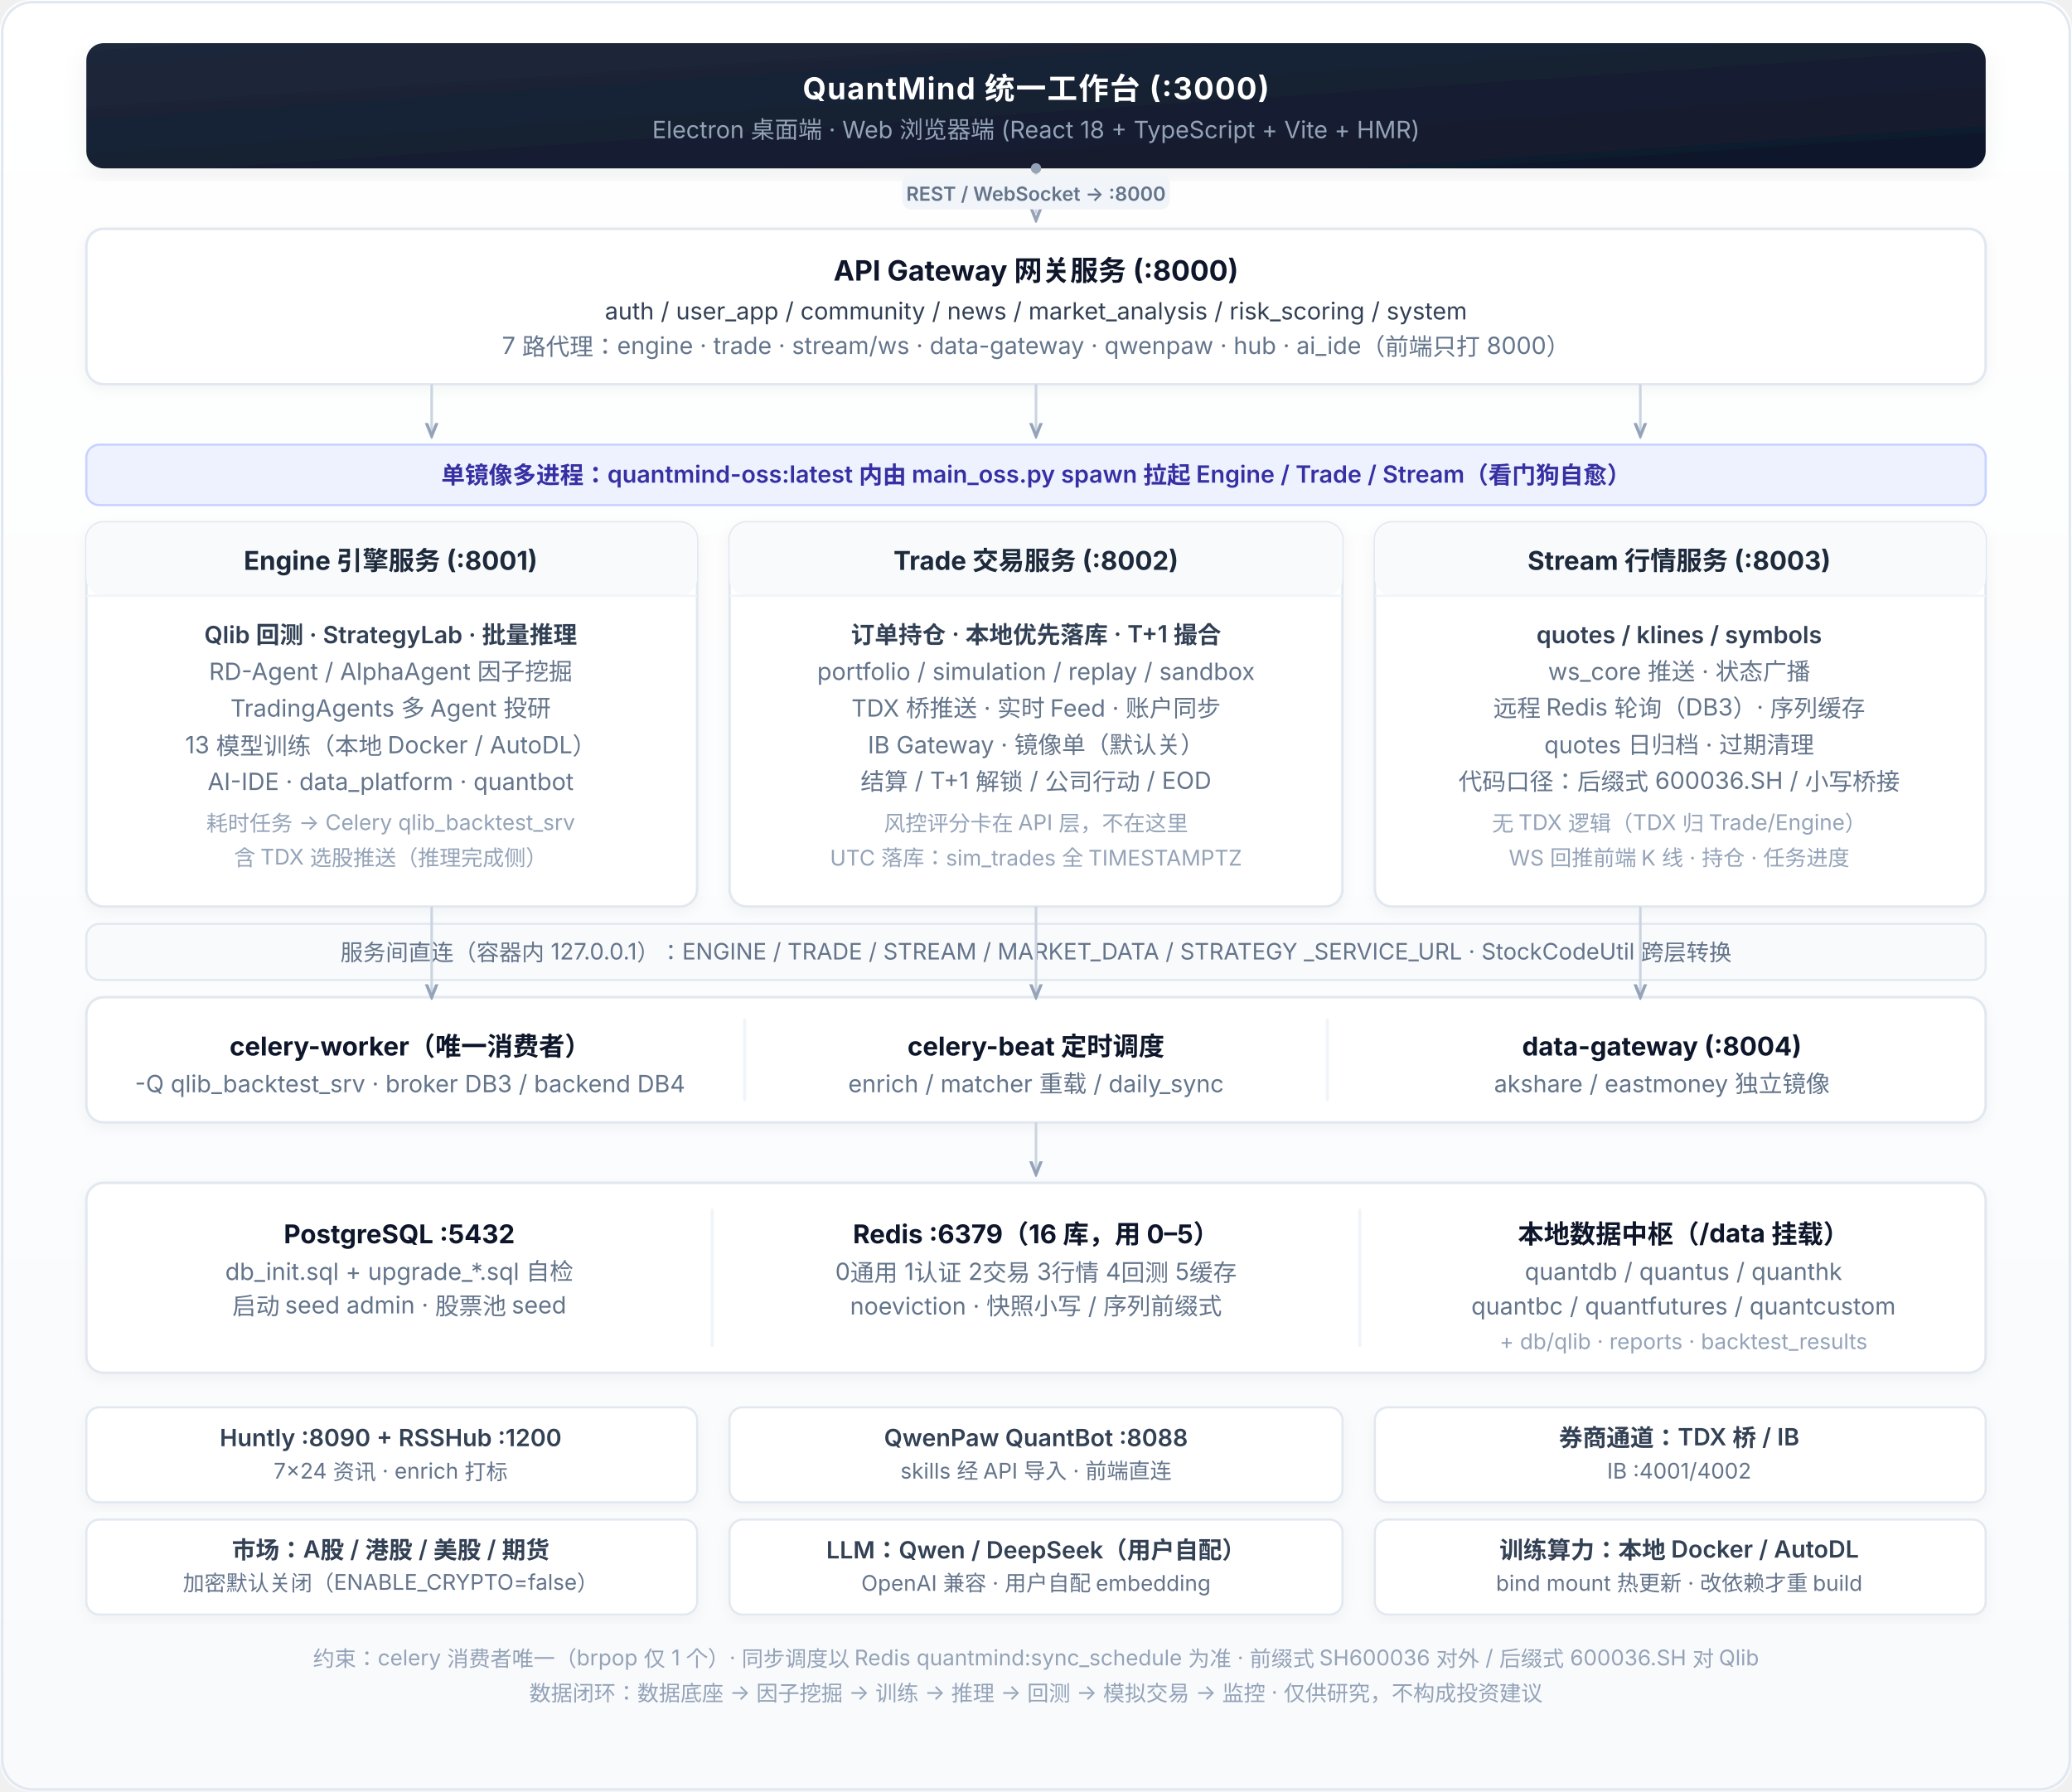
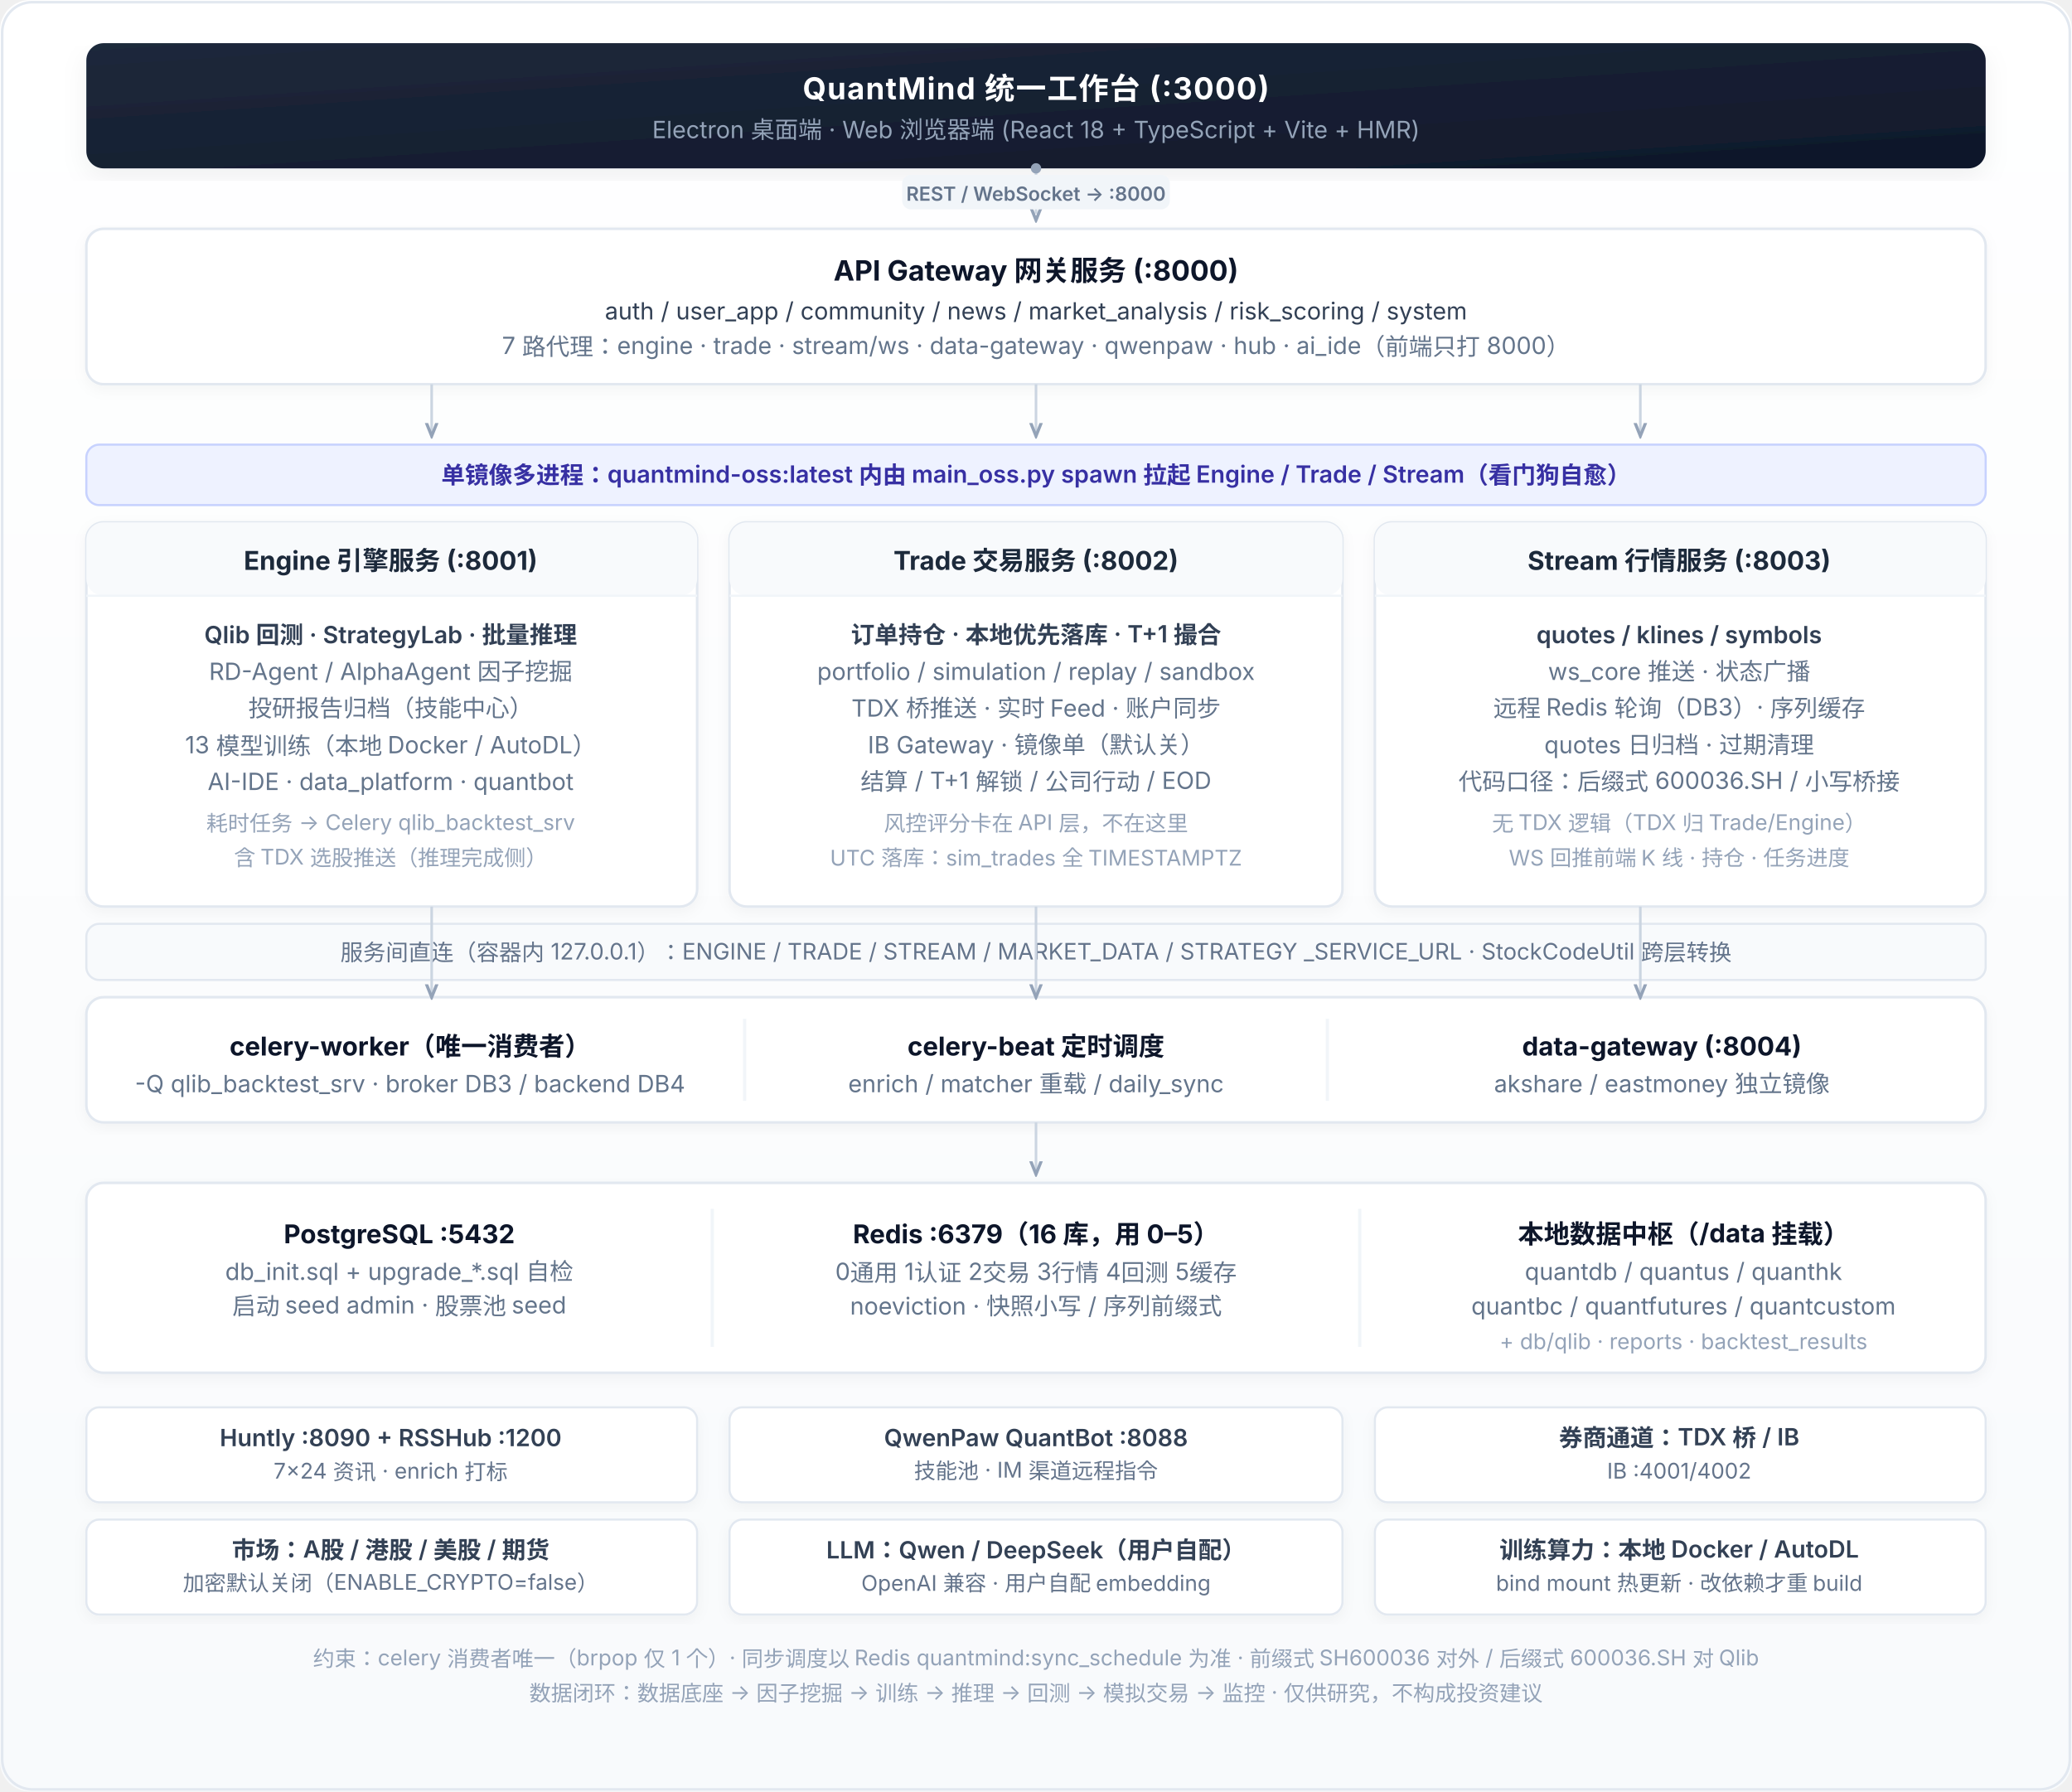
<svg xmlns="http://www.w3.org/2000/svg" viewBox="0 0 960 830" font-family="-apple-system, BlinkMacSystemFont, 'Inter', 'Segoe UI', sans-serif">
  <defs>
    <linearGradient id="bgGrad" x1="0%" y1="0%" x2="0%" y2="100%">
      <stop offset="0%" stop-color="#ffffff" />
      <stop offset="100%" stop-color="#f8fafc" />
    </linearGradient>
    <linearGradient id="cardClient" x1="0%" y1="0%" x2="100%" y2="100%">
      <stop offset="0%" stop-color="#1e293b" />
      <stop offset="100%" stop-color="#0f172a" />
    </linearGradient>
    <filter id="softShadow" x="-5%" y="-5%" width="110%" height="115%">
      <feDropShadow dx="0" dy="2" stdDeviation="3" flood-opacity="0.04" />
    </filter>
    <filter id="cardHover" x="-5%" y="-5%" width="110%" height="115%">
      <feDropShadow dx="0" dy="4" stdDeviation="6" flood-opacity="0.06" />
    </filter>
    <marker id="dot" markerWidth="6" markerHeight="6" refX="3" refY="3">
      <circle cx="3" cy="3" r="2" fill="#94a3b8" />
    </marker>
    <marker id="arrow" markerWidth="6" markerHeight="6" refX="5" refY="3" orient="auto">
      <path d="M0,1 L5,3 L0,5" fill="none" stroke="#94a3b8" stroke-width="1.2" stroke-linecap="round" />
    </marker>
  </defs>
  <rect width="960" height="830" fill="url(#bgGrad)" rx="14" />
  <rect x="1" y="1" width="958" height="828" fill="none" stroke="#e2e8f0" stroke-width="1.2" rx="14" />
  <g transform="translate(40, 20)" filter="url(#cardHover)">
    <rect width="880" height="58" rx="8" fill="url(#cardClient)" />
    <text x="440" y="26" text-anchor="middle" font-size="14" font-weight="700" fill="#ffffff" letter-spacing="0.5">QuantMind 统一工作台  (:3000)</text>
    <text x="440" y="44" text-anchor="middle" font-size="11" fill="#94a3b8">Electron 桌面端  ·  Web 浏览器端  (React 18 + TypeScript + Vite + HMR)</text>
  </g>
  <line x1="480" y1="78" x2="480" y2="102" stroke="#cbd5e1" stroke-width="1.2" stroke-dasharray="3,3" marker-start="url(#dot)" marker-end="url(#arrow)" />
  <rect x="418" y="81" width="124" height="16" rx="4" fill="#f1f5f9" />
  <text x="480" y="93" text-anchor="middle" font-size="9" font-weight="600" fill="#64748b">REST / WebSocket → :8000</text>
  <g transform="translate(40, 106)" filter="url(#softShadow)">
    <rect width="880" height="72" rx="8" fill="#ffffff" stroke="#e2e8f0" stroke-width="1.2" />
    <text x="440" y="24" text-anchor="middle" font-size="13" font-weight="700" fill="#0f172a">API Gateway 网关服务  (:8000)</text>
    <text x="440" y="42" text-anchor="middle" font-size="11" fill="#334155">auth / user_app / community / news / market_analysis / risk_scoring / system</text>
    <text x="440" y="58" text-anchor="middle" font-size="11" fill="#64748b">7 路代理：engine · trade · stream/ws · data-gateway · qwenpaw · hub · ai_ide（前端只打 8000）</text>
  </g>
  <path d="M 200,178 L 200,202" fill="none" stroke="#cbd5e1" stroke-width="1.2" marker-end="url(#arrow)" />
  <path d="M 480,178 L 480,202" fill="none" stroke="#cbd5e1" stroke-width="1.2" marker-end="url(#arrow)" />
  <path d="M 760,178 L 760,202" fill="none" stroke="#cbd5e1" stroke-width="1.2" marker-end="url(#arrow)" />
  <g transform="translate(40, 206)">
    <rect width="880" height="28" rx="6" fill="#eef2ff" stroke="#c7d2fe" stroke-width="1" />
    <text x="440" y="18" text-anchor="middle" font-size="11" font-weight="600" fill="#3730a3">单镜像多进程：quantmind-oss:latest 内由 main_oss.py spawn 拉起 Engine / Trade / Stream（看门狗自愈）</text>
  </g>
  <g transform="translate(40, 242)" filter="url(#softShadow)">
    <rect width="283" height="178" rx="8" fill="#ffffff" stroke="#e2e8f0" stroke-width="1.2" />
    <rect x="0" y="0" width="283" height="34" rx="8" fill="#f8fafc" />
    <line x1="0" y1="34" x2="283" y2="34" stroke="#f1f5f9" stroke-width="1" />
    <text x="141" y="22" text-anchor="middle" font-size="12" font-weight="700" fill="#1e293b">Engine 引擎服务  (:8001)</text>
    <text x="141" y="56" text-anchor="middle" font-size="11" font-weight="600" fill="#334155">Qlib 回测 · StrategyLab · 批量推理</text>
    <text x="141" y="73" text-anchor="middle" font-size="11" fill="#64748b">RD-Agent / AlphaAgent 因子挖掘</text>
-     <text x="141" y="90" text-anchor="middle" font-size="11" fill="#64748b">TradingAgents 多 Agent 投研</text>
+     <text x="141" y="90" text-anchor="middle" font-size="11" fill="#64748b">投研报告归档（技能中心）</text>
    <text x="141" y="107" text-anchor="middle" font-size="11" fill="#64748b">13 模型训练（本地 Docker / AutoDL）</text>
    <text x="141" y="124" text-anchor="middle" font-size="11" fill="#64748b">AI-IDE · data_platform · quantbot</text>
    <text x="141" y="143" text-anchor="middle" font-size="10" fill="#94a3b8">耗时任务 → Celery qlib_backtest_srv</text>
    <text x="141" y="159" text-anchor="middle" font-size="10" fill="#94a3b8">含 TDX 选股推送（推理完成侧）</text>
  </g>
  <g transform="translate(338, 242)" filter="url(#softShadow)">
    <rect width="284" height="178" rx="8" fill="#ffffff" stroke="#e2e8f0" stroke-width="1.2" />
    <rect x="0" y="0" width="284" height="34" rx="8" fill="#f8fafc" />
    <line x1="0" y1="34" x2="284" y2="34" stroke="#f1f5f9" stroke-width="1" />
    <text x="142" y="22" text-anchor="middle" font-size="12" font-weight="700" fill="#1e293b">Trade 交易服务  (:8002)</text>
    <text x="142" y="56" text-anchor="middle" font-size="11" font-weight="600" fill="#334155">订单持仓 · 本地优先落库 · T+1 撮合</text>
    <text x="142" y="73" text-anchor="middle" font-size="11" fill="#64748b">portfolio / simulation / replay / sandbox</text>
    <text x="142" y="90" text-anchor="middle" font-size="11" fill="#64748b">TDX 桥推送 · 实时 Feed · 账户同步</text>
    <text x="142" y="107" text-anchor="middle" font-size="11" fill="#64748b">IB Gateway · 镜像单（默认关）</text>
    <text x="142" y="124" text-anchor="middle" font-size="11" fill="#64748b">结算 / T+1 解锁 / 公司行动 / EOD</text>
    <text x="142" y="143" text-anchor="middle" font-size="10" fill="#94a3b8">风控评分卡在 API 层，不在这里</text>
    <text x="142" y="159" text-anchor="middle" font-size="10" fill="#94a3b8">UTC 落库：sim_trades 全 TIMESTAMPTZ</text>
  </g>
  <g transform="translate(637, 242)" filter="url(#softShadow)">
    <rect width="283" height="178" rx="8" fill="#ffffff" stroke="#e2e8f0" stroke-width="1.2" />
    <rect x="0" y="0" width="283" height="34" rx="8" fill="#f8fafc" />
    <line x1="0" y1="34" x2="283" y2="34" stroke="#f1f5f9" stroke-width="1" />
    <text x="141" y="22" text-anchor="middle" font-size="12" font-weight="700" fill="#1e293b">Stream 行情服务  (:8003)</text>
    <text x="141" y="56" text-anchor="middle" font-size="11" font-weight="600" fill="#334155">quotes / klines / symbols</text>
    <text x="141" y="73" text-anchor="middle" font-size="11" fill="#64748b">ws_core 推送 · 状态广播</text>
    <text x="141" y="90" text-anchor="middle" font-size="11" fill="#64748b">远程 Redis 轮询（DB3）· 序列缓存</text>
    <text x="141" y="107" text-anchor="middle" font-size="11" fill="#64748b">quotes 日归档 · 过期清理</text>
    <text x="141" y="124" text-anchor="middle" font-size="11" fill="#64748b">代码口径：后缀式 600036.SH / 小写桥接</text>
    <text x="141" y="143" text-anchor="middle" font-size="10" fill="#94a3b8">无 TDX 逻辑（TDX 归 Trade/Engine）</text>
    <text x="141" y="159" text-anchor="middle" font-size="10" fill="#94a3b8">WS 回推前端 K 线 · 持仓 · 任务进度</text>
  </g>
  <g transform="translate(40, 428)">
    <rect width="880" height="26" rx="6" fill="#f8fafc" stroke="#e2e8f0" stroke-width="1" />
    <text x="440" y="17" text-anchor="middle" font-size="10.5" fill="#64748b">服务间直连（容器内 127.0.0.1）：ENGINE / TRADE / STREAM / MARKET_DATA / STRATEGY _SERVICE_URL · StockCodeUtil 跨层转换</text>
  </g>
  <g transform="translate(40, 462)" filter="url(#softShadow)">
    <rect width="880" height="58" rx="8" fill="#ffffff" stroke="#e2e8f0" stroke-width="1.2" />
    <g transform="translate(150, 14)">
      <text x="0" y="13" text-anchor="middle" font-size="12" font-weight="700" fill="#0f172a">celery-worker（唯一消费者）</text>
      <text x="0" y="30" text-anchor="middle" font-size="11" fill="#64748b">-Q qlib_backtest_srv · broker DB3 / backend DB4</text>
    </g>
    <line x1="305" y1="10" x2="305" y2="48" stroke="#f1f5f9" stroke-width="1.5" />
    <g transform="translate(440, 14)">
      <text x="0" y="13" text-anchor="middle" font-size="12" font-weight="700" fill="#0f172a">celery-beat 定时调度</text>
      <text x="0" y="30" text-anchor="middle" font-size="11" fill="#64748b">enrich / matcher 重载 / daily_sync</text>
    </g>
    <line x1="575" y1="10" x2="575" y2="48" stroke="#f1f5f9" stroke-width="1.5" />
    <g transform="translate(730, 14)">
      <text x="0" y="13" text-anchor="middle" font-size="12" font-weight="700" fill="#0f172a">data-gateway  (:8004)</text>
      <text x="0" y="30" text-anchor="middle" font-size="11" fill="#64748b">akshare / eastmoney 独立镜像</text>
    </g>
  </g>
  <path d="M 200,420 L 200,462" fill="none" stroke="#cbd5e1" stroke-width="1.2" marker-end="url(#arrow)" />
  <path d="M 480,420 L 480,462" fill="none" stroke="#cbd5e1" stroke-width="1.2" marker-end="url(#arrow)" />
  <path d="M 760,420 L 760,462" fill="none" stroke="#cbd5e1" stroke-width="1.2" marker-end="url(#arrow)" />
  <path d="M 480,520 L 480,544" fill="none" stroke="#cbd5e1" stroke-width="1.2" marker-end="url(#arrow)" />
  <g transform="translate(40, 548)" filter="url(#softShadow)">
    <rect width="880" height="88" rx="8" fill="#ffffff" stroke="#e2e8f0" stroke-width="1.2" />
    <g transform="translate(145, 14)">
      <text x="0" y="14" text-anchor="middle" font-size="12" font-weight="700" fill="#0f172a">PostgreSQL :5432</text>
      <text x="0" y="31" text-anchor="middle" font-size="11" fill="#64748b">db_init.sql + upgrade_*.sql 自检</text>
      <text x="0" y="47" text-anchor="middle" font-size="11" fill="#64748b">启动 seed admin · 股票池 seed</text>
    </g>
    <line x1="290" y1="12" x2="290" y2="76" stroke="#f1f5f9" stroke-width="1.5" />
    <g transform="translate(440, 14)">
      <text x="0" y="14" text-anchor="middle" font-size="12" font-weight="700" fill="#0f172a">Redis :6379（16 库，用 0–5）</text>
      <text x="0" y="31" text-anchor="middle" font-size="11" fill="#64748b">0通用 1认证 2交易 3行情 4回测 5缓存</text>
      <text x="0" y="47" text-anchor="middle" font-size="11" fill="#64748b">noeviction · 快照小写 / 序列前缀式</text>
    </g>
    <line x1="590" y1="12" x2="590" y2="76" stroke="#f1f5f9" stroke-width="1.5" />
    <g transform="translate(740, 14)">
      <text x="0" y="14" text-anchor="middle" font-size="12" font-weight="700" fill="#0f172a">本地数据中枢（/data 挂载）</text>
      <text x="0" y="31" text-anchor="middle" font-size="11" fill="#64748b">quantdb / quantus / quanthk</text>
      <text x="0" y="47" text-anchor="middle" font-size="11" fill="#64748b">quantbc / quantfutures / quantcustom</text>
      <text x="0" y="63" text-anchor="middle" font-size="10" fill="#94a3b8">+ db/qlib · reports · backtest_results</text>
    </g>
  </g>
  <g transform="translate(40, 652)">
    <rect x="0" y="0" width="283" height="44" rx="6" fill="#ffffff" stroke="#e2e8f0" filter="url(#softShadow)" />
    <text x="141" y="18" text-anchor="middle" font-size="11" font-weight="600" fill="#334155">Huntly :8090 + RSSHub :1200</text>
    <text x="141" y="33" text-anchor="middle" font-size="10" fill="#64748b">7×24 资讯 · enrich 打标</text>
    <rect x="298" y="0" width="284" height="44" rx="6" fill="#ffffff" stroke="#e2e8f0" filter="url(#softShadow)" />
    <text x="440" y="18" text-anchor="middle" font-size="11" font-weight="600" fill="#334155">QwenPaw QuantBot :8088</text>
-     <text x="440" y="33" text-anchor="middle" font-size="10" fill="#64748b">skills 经 API 导入 · 前端直连</text>
+     <text x="440" y="33" text-anchor="middle" font-size="10" fill="#64748b">技能池 · IM 渠道远程指令</text>
    <rect x="597" y="0" width="283" height="44" rx="6" fill="#ffffff" stroke="#e2e8f0" filter="url(#softShadow)" />
    <text x="738" y="18" text-anchor="middle" font-size="11" font-weight="600" fill="#334155">券商通道：TDX 桥 / IB</text>
    <text x="738" y="33" text-anchor="middle" font-size="10" fill="#64748b">IB :4001/4002</text>
  </g>
  <g transform="translate(40, 704)">
    <rect x="0" y="0" width="283" height="44" rx="6" fill="#ffffff" stroke="#e2e8f0" filter="url(#softShadow)" />
    <text x="141" y="18" text-anchor="middle" font-size="11" font-weight="600" fill="#334155">市场：A股 / 港股 / 美股 / 期货</text>
    <text x="141" y="33" text-anchor="middle" font-size="10" fill="#64748b">加密默认关闭（ENABLE_CRYPTO=false）</text>
    <rect x="298" y="0" width="284" height="44" rx="6" fill="#ffffff" stroke="#e2e8f0" filter="url(#softShadow)" />
    <text x="440" y="18" text-anchor="middle" font-size="11" font-weight="600" fill="#334155">LLM：Qwen / DeepSeek（用户自配）</text>
    <text x="440" y="33" text-anchor="middle" font-size="10" fill="#64748b">OpenAI 兼容 · 用户自配 embedding</text>
    <rect x="597" y="0" width="283" height="44" rx="6" fill="#ffffff" stroke="#e2e8f0" filter="url(#softShadow)" />
    <text x="738" y="18" text-anchor="middle" font-size="11" font-weight="600" fill="#334155">训练算力：本地 Docker / AutoDL</text>
    <text x="738" y="33" text-anchor="middle" font-size="10" fill="#64748b">bind mount 热更新 · 改依赖才重 build</text>
  </g>
  <text x="480" y="772" text-anchor="middle" font-size="10" fill="#94a3b8">约束：celery 消费者唯一（brpop 仅 1 个）· 同步调度以 Redis quantmind:sync_schedule 为准 · 前缀式 SH600036 对外 / 后缀式 600036.SH 对 Qlib</text>
  <text x="480" y="788" text-anchor="middle" font-size="10" fill="#94a3b8">数据闭环：数据底座 → 因子挖掘 → 训练 → 推理 → 回测 → 模拟交易 → 监控 · 仅供研究，不构成投资建议</text>
</svg>
